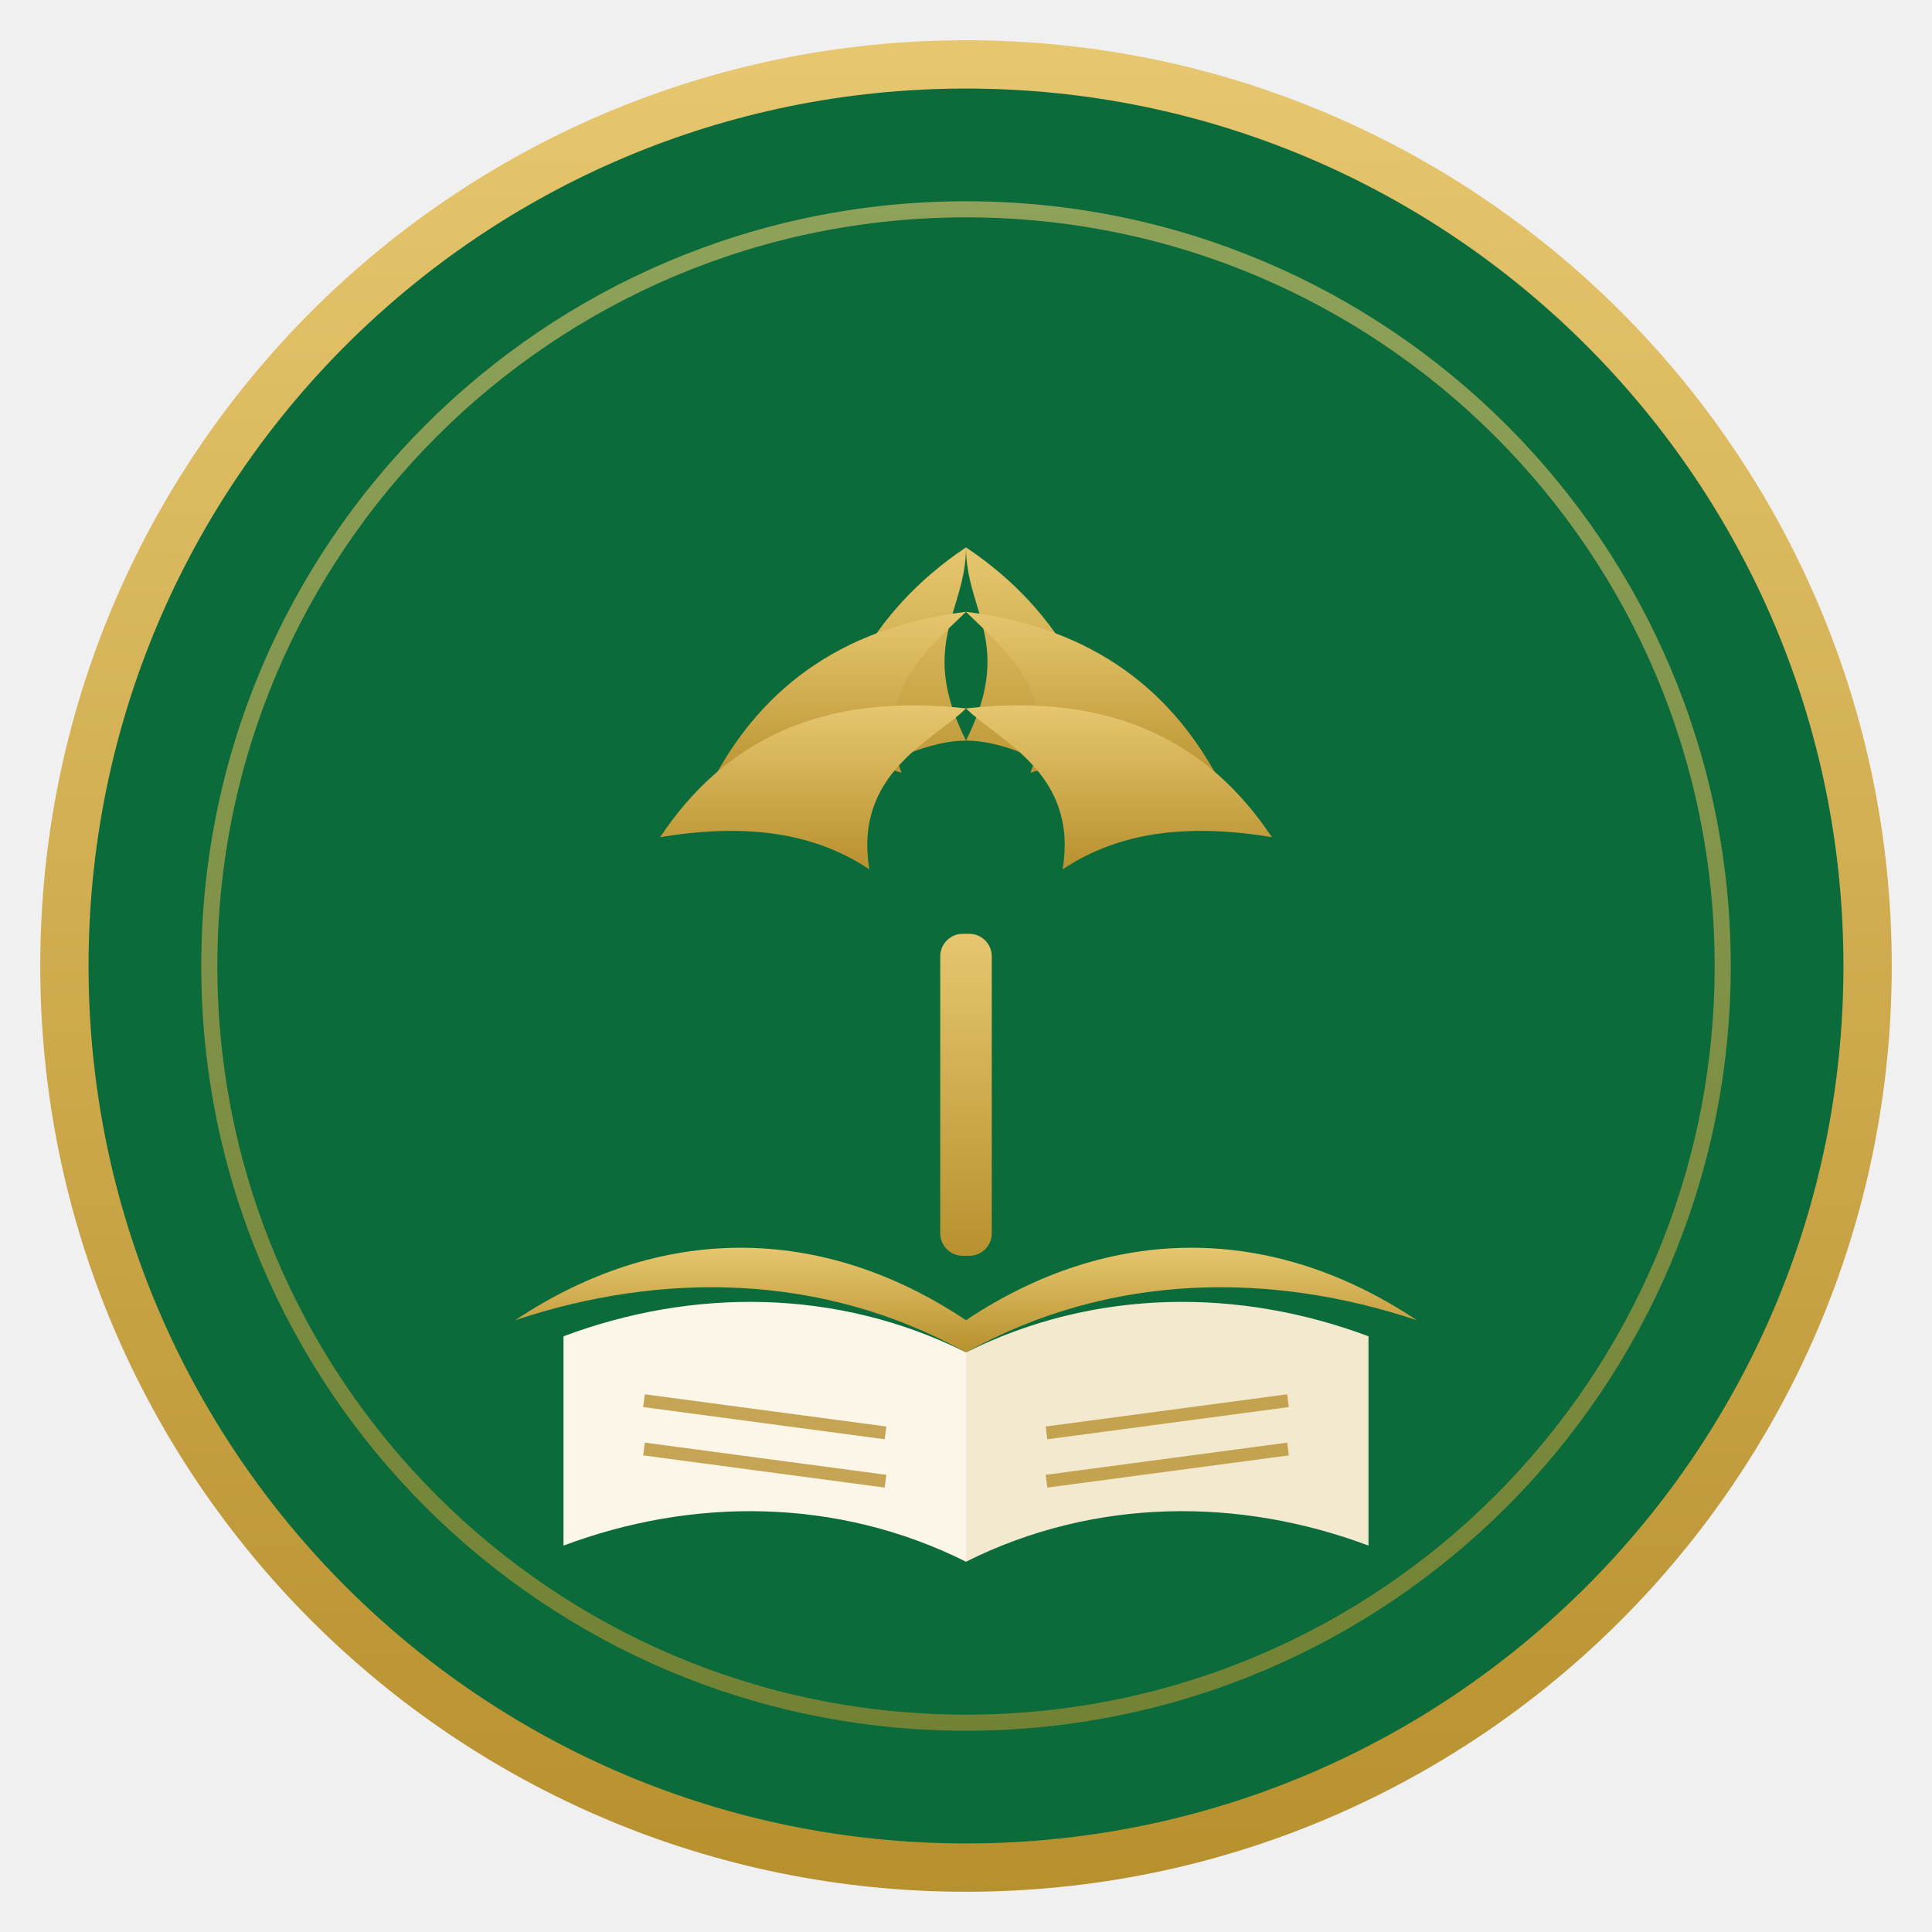
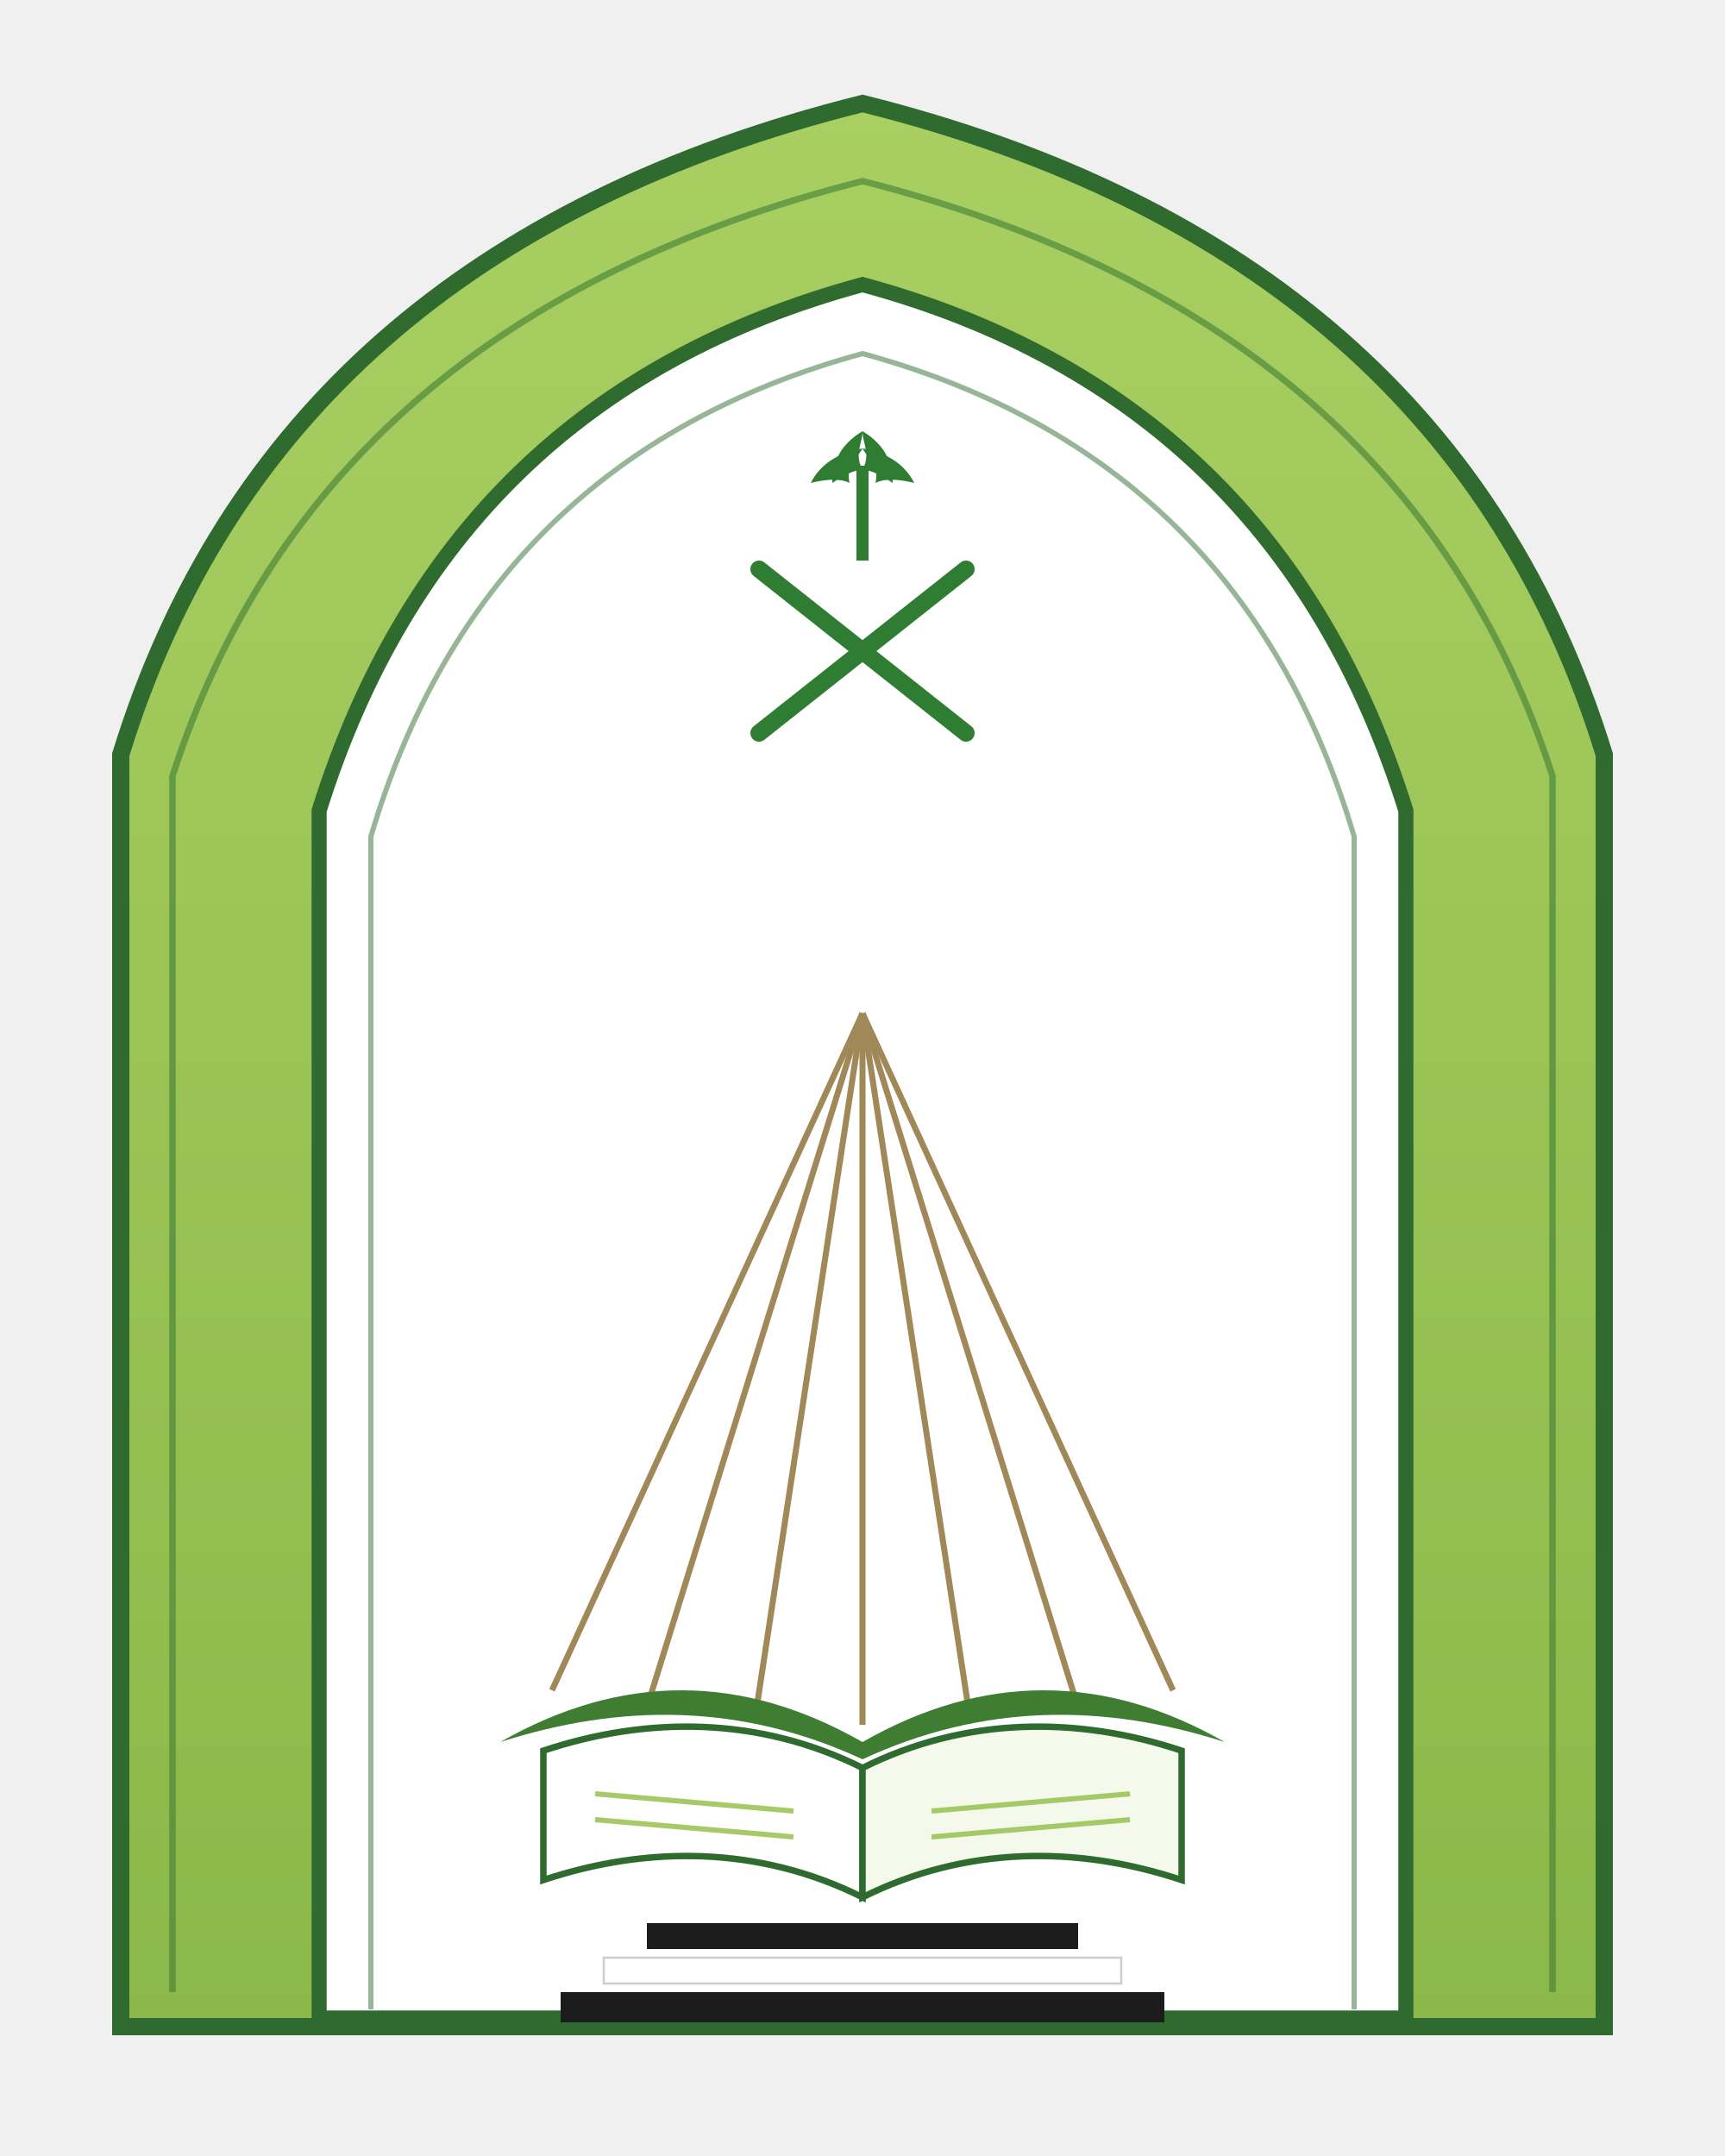
- <svg xmlns="http://www.w3.org/2000/svg" viewBox="0 0 120 120" role="img" aria-label="شعار الوزارة">
+ <svg xmlns="http://www.w3.org/2000/svg" viewBox="0 0 400 500" role="img" aria-label="شعار وزارة الشؤون الإسلامية">
  <defs>
-     <linearGradient id="g-gold" x1="0" y1="0" x2="0" y2="1">
-       <stop offset="0" stop-color="#e6c66e" />
-       <stop offset="1" stop-color="#b8912f" />
+     <linearGradient id="band" x1="0" y1="0" x2="0" y2="1">
+       <stop offset="0" stop-color="#a9cf62" />
+       <stop offset="1" stop-color="#8bb84a" />
    </linearGradient>
  </defs>
-   <circle cx="60" cy="60" r="56" fill="#0b6b3b" />
-   <circle cx="60" cy="60" r="56" fill="none" stroke="url(#g-gold)" stroke-width="3" />
-   <circle cx="60" cy="60" r="47" fill="none" stroke="url(#g-gold)" stroke-width="1" opacity="0.6" />
-   <g fill="url(#g-gold)">
-     <rect x="58.4" y="58" width="3.2" height="20" rx="1.4" />
-     <path d="M60 34c6 4 9 10 9 16-4-3-7-4-9-4 3-6 0-8 0-12z" />
-     <path d="M60 34c-6 4-9 10-9 16 4-3 7-4 9-4-3-6 0-8 0-12z" />
-     <path d="M60 38c8 1 13 5 16 11-5-2-9-2-12-1 2-5-2-8-4-10z" />
-     <path d="M60 38c-8 1-13 5-16 11 5-2 9-2 12-1-2-5 2-8 4-10z" />
-     <path d="M60 44c9-1 15 2 19 8-6-1-10 0-13 2 1-6-4-8-6-10z" />
-     <path d="M60 44c-9-1-15 2-19 8 6-1 10 0 13 2-1-6 4-8 6-10z" />
+   <path d="M28 470 L28 175 Q64 58 200 24 Q336 58 372 175 L372 470 Z" fill="url(#band)" stroke="#2f6b2f" stroke-width="4" />
+   <path d="M40 462 L40 180 Q74 74 200 42 Q326 74 360 180 L360 462" fill="none" stroke="#3f7d33" stroke-width="1.5" opacity="0.6" />
+   <path d="M74 468 L74 188 Q104 92 200 66 Q296 92 326 188 L326 468 Z" fill="#ffffff" stroke="#2f6b2f" stroke-width="3.5" />
+   <path d="M86 466 L86 194 Q112 106 200 82 Q288 106 314 194 L314 466" fill="none" stroke="#2f6b2f" stroke-width="1.2" opacity="0.5" />
+   <g stroke="#2f7d33" stroke-width="4" stroke-linecap="round">
+     <line x1="176" y1="170" x2="224" y2="132" />
+     <line x1="224" y1="170" x2="176" y2="132" />
+   </g>
+   <g fill="#2f7d33">
+     <rect x="198.6" y="108" width="2.8" height="22" />
+     <path d="M200 100c5 3 7 7 7 12-3-2-5-3-7-3 2-4 0-6 0-9z" />
+     <path d="M200 100c-5 3-7 7-7 12 3-2 5-3 7-3-2-4 0-6 0-9z" />
+     <path d="M200 104c6 1 10 4 12 8-4-1-7-1-9 0 1-4-2-6-3-8z" />
+     <path d="M200 104c-6 1-10 4-12 8 4-1 7-1 9 0-1-4 2-6 3-8z" />
+   </g>
+   <g stroke="#8a6a2f" stroke-width="1.4" opacity="0.8">
+     <line x1="200" y1="235" x2="128" y2="392" />
+     <line x1="200" y1="235" x2="150" y2="396" />
+     <line x1="200" y1="235" x2="175" y2="399" />
+     <line x1="200" y1="235" x2="200" y2="400" />
+     <line x1="200" y1="235" x2="225" y2="399" />
+     <line x1="200" y1="235" x2="250" y2="396" />
+     <line x1="200" y1="235" x2="272" y2="392" />
  </g>
  <g>
-     <path d="M32 82c9-6 19-6 28 0 9-6 19-6 28 0-9-3-19-3-28 2-9-5-19-5-28-2z" fill="url(#g-gold)" />
-     <path d="M60 84c-8-4-17-4-25-1V96c8-3 17-3 25 1z" fill="#fbf6e7" />
-     <path d="M60 84c8-4 17-4 25-1V96c-8-3-17-3-25 1z" fill="#f2e9cf" />
-     <g stroke="#b8912f" stroke-width="0.8" opacity="0.8">
-       <line x1="40" y1="87" x2="55" y2="89" />
-       <line x1="40" y1="90" x2="55" y2="92" />
-       <line x1="65" y1="89" x2="80" y2="87" />
-       <line x1="65" y1="92" x2="80" y2="90" />
+     <path d="M116 404c28-16 56-16 84 0 28-16 56-16 84 0-28-9-56-9-84 4-28-13-56-13-84-4z" fill="#3f7d33" />
+     <path d="M200 410c-24-12-50-12-74-4v30c24-8 50-8 74 4z" fill="#ffffff" stroke="#2f6b2f" stroke-width="1.5" />
+     <path d="M200 410c24-12 50-12 74-4v30c-24-8-50-8-74 4z" fill="#f4f9ec" stroke="#2f6b2f" stroke-width="1.5" />
+     <g stroke="#9cc457" stroke-width="1.2" opacity="0.9">
+       <line x1="138" y1="416" x2="184" y2="420" />
+       <line x1="138" y1="422" x2="184" y2="426" />
+       <line x1="216" y1="420" x2="262" y2="416" />
+       <line x1="216" y1="426" x2="262" y2="422" />
    </g>
  </g>
+   <g>
+     <rect x="150" y="446" width="100" height="6" fill="#1c1c1c" />
+     <rect x="140" y="454" width="120" height="6" fill="#ffffff" stroke="#ccc" stroke-width=".5" />
+     <rect x="130" y="462" width="140" height="7" fill="#1c1c1c" />
+   </g>
</svg>
